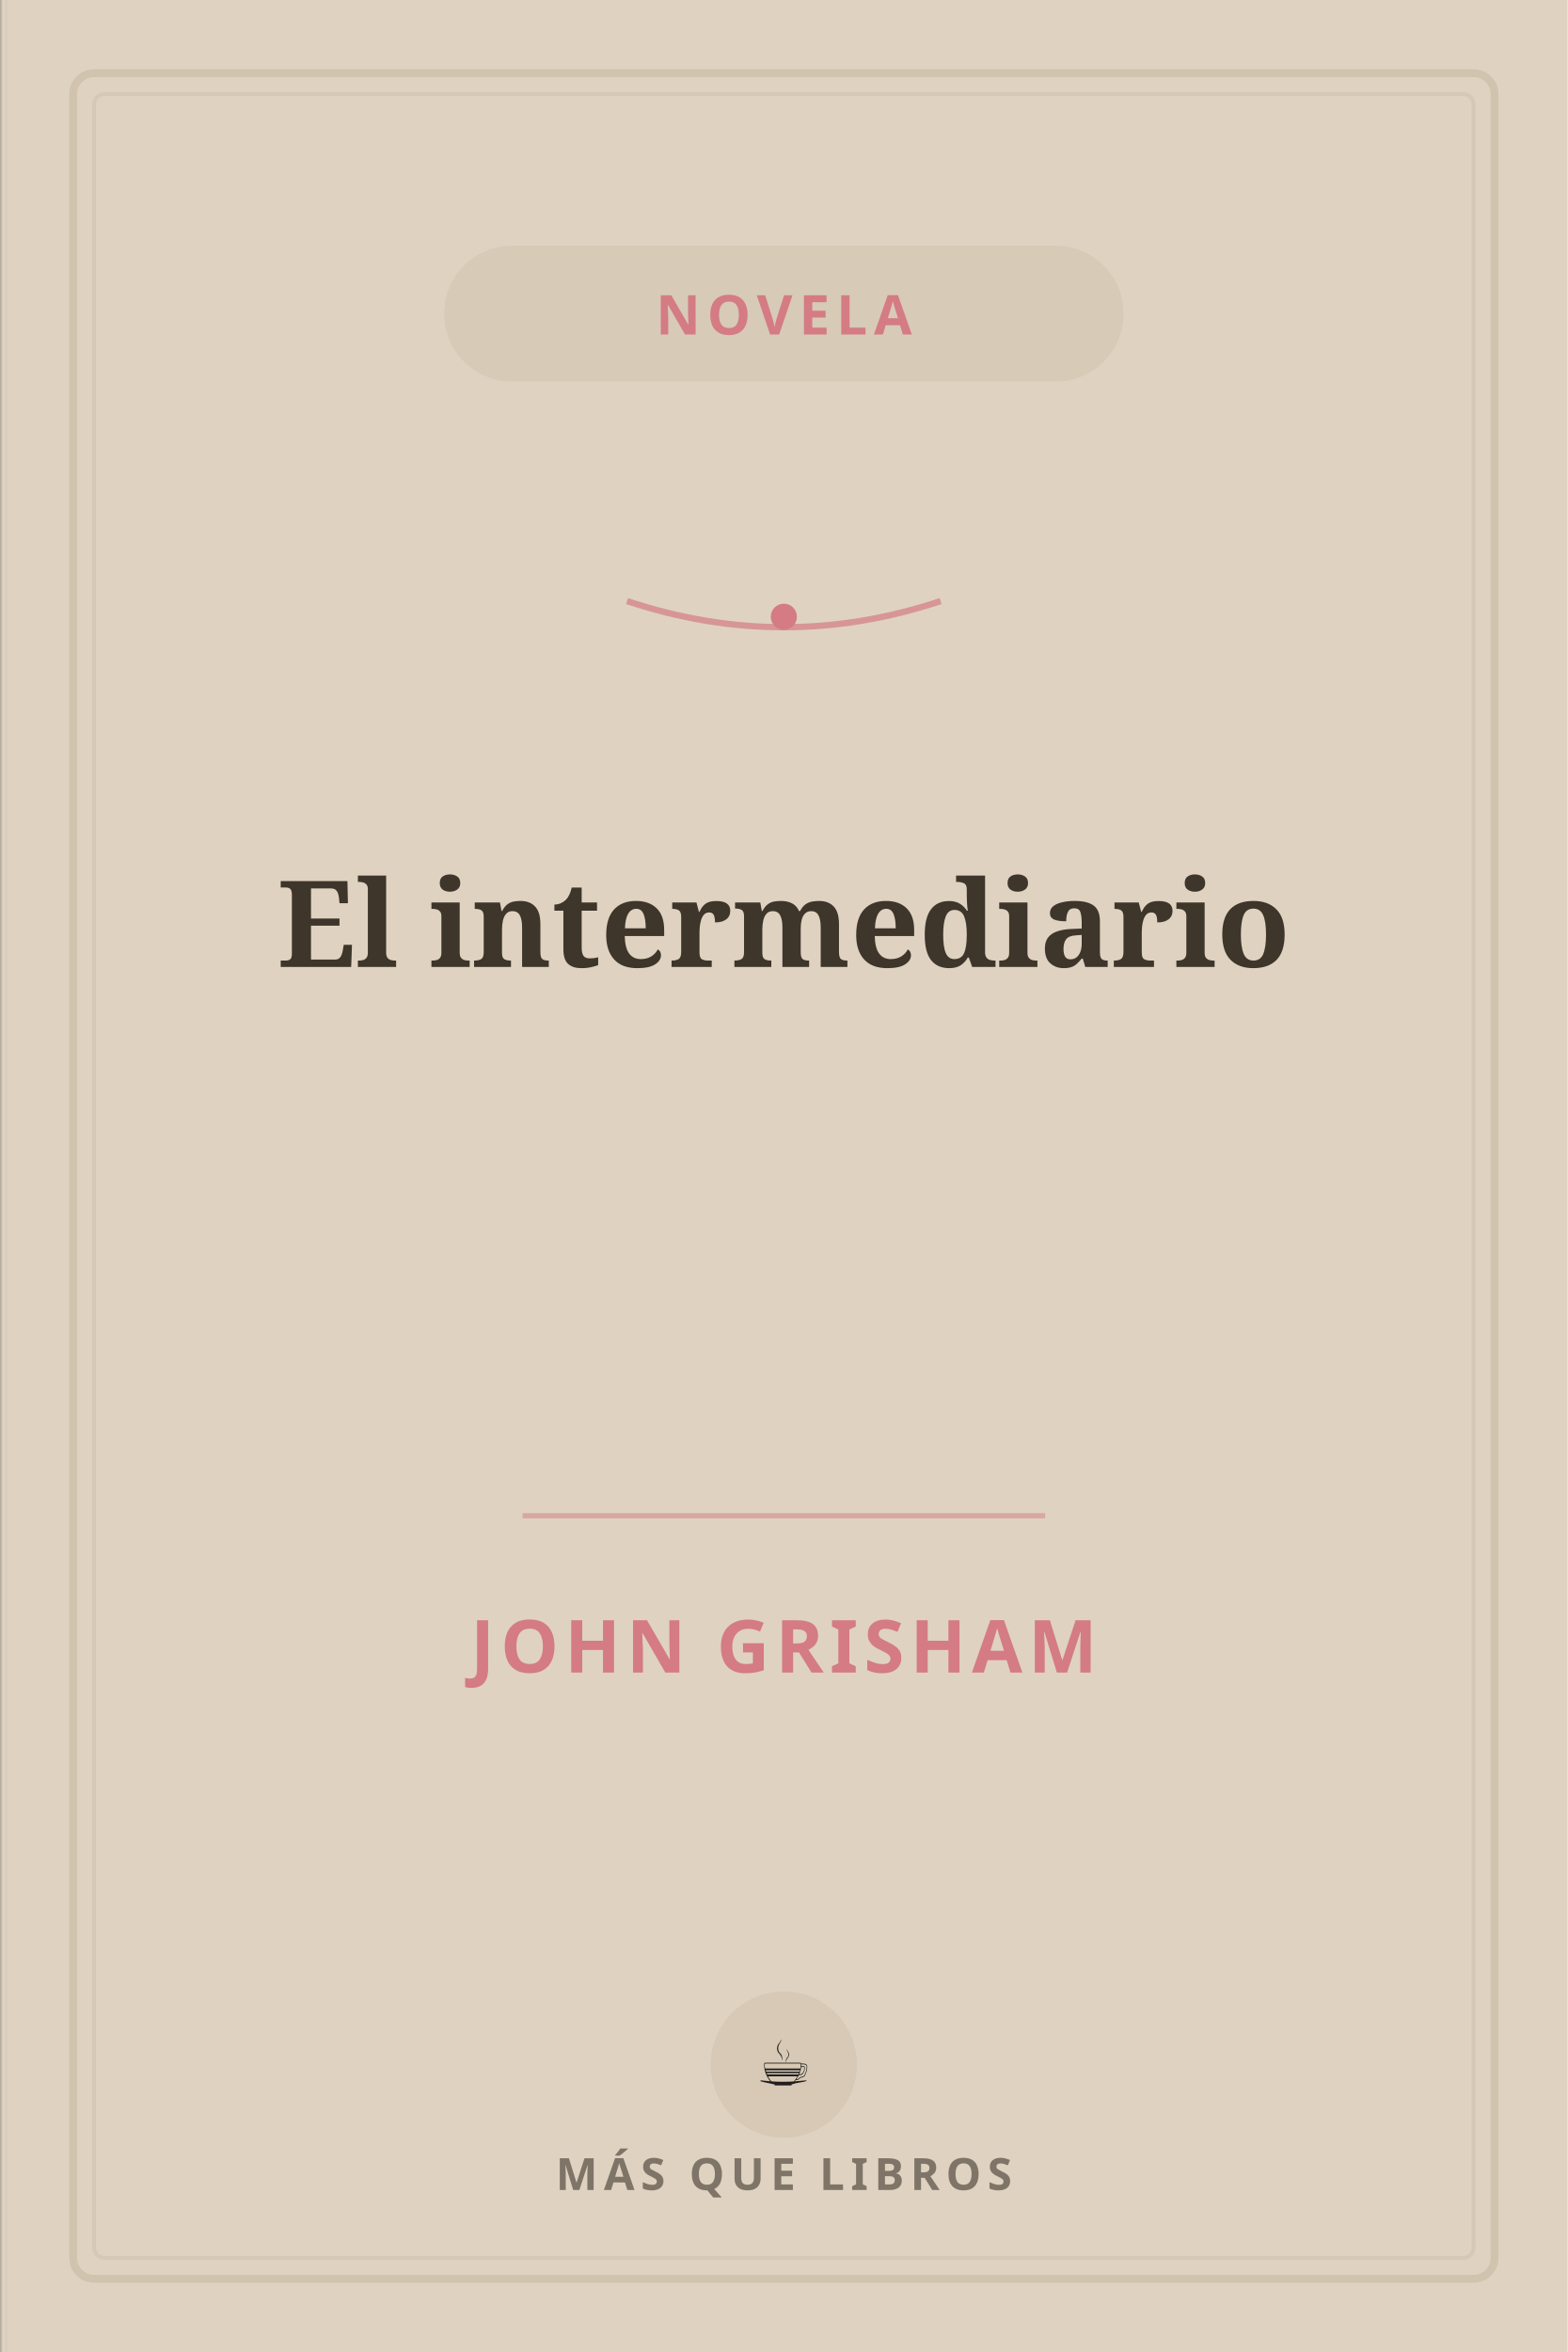
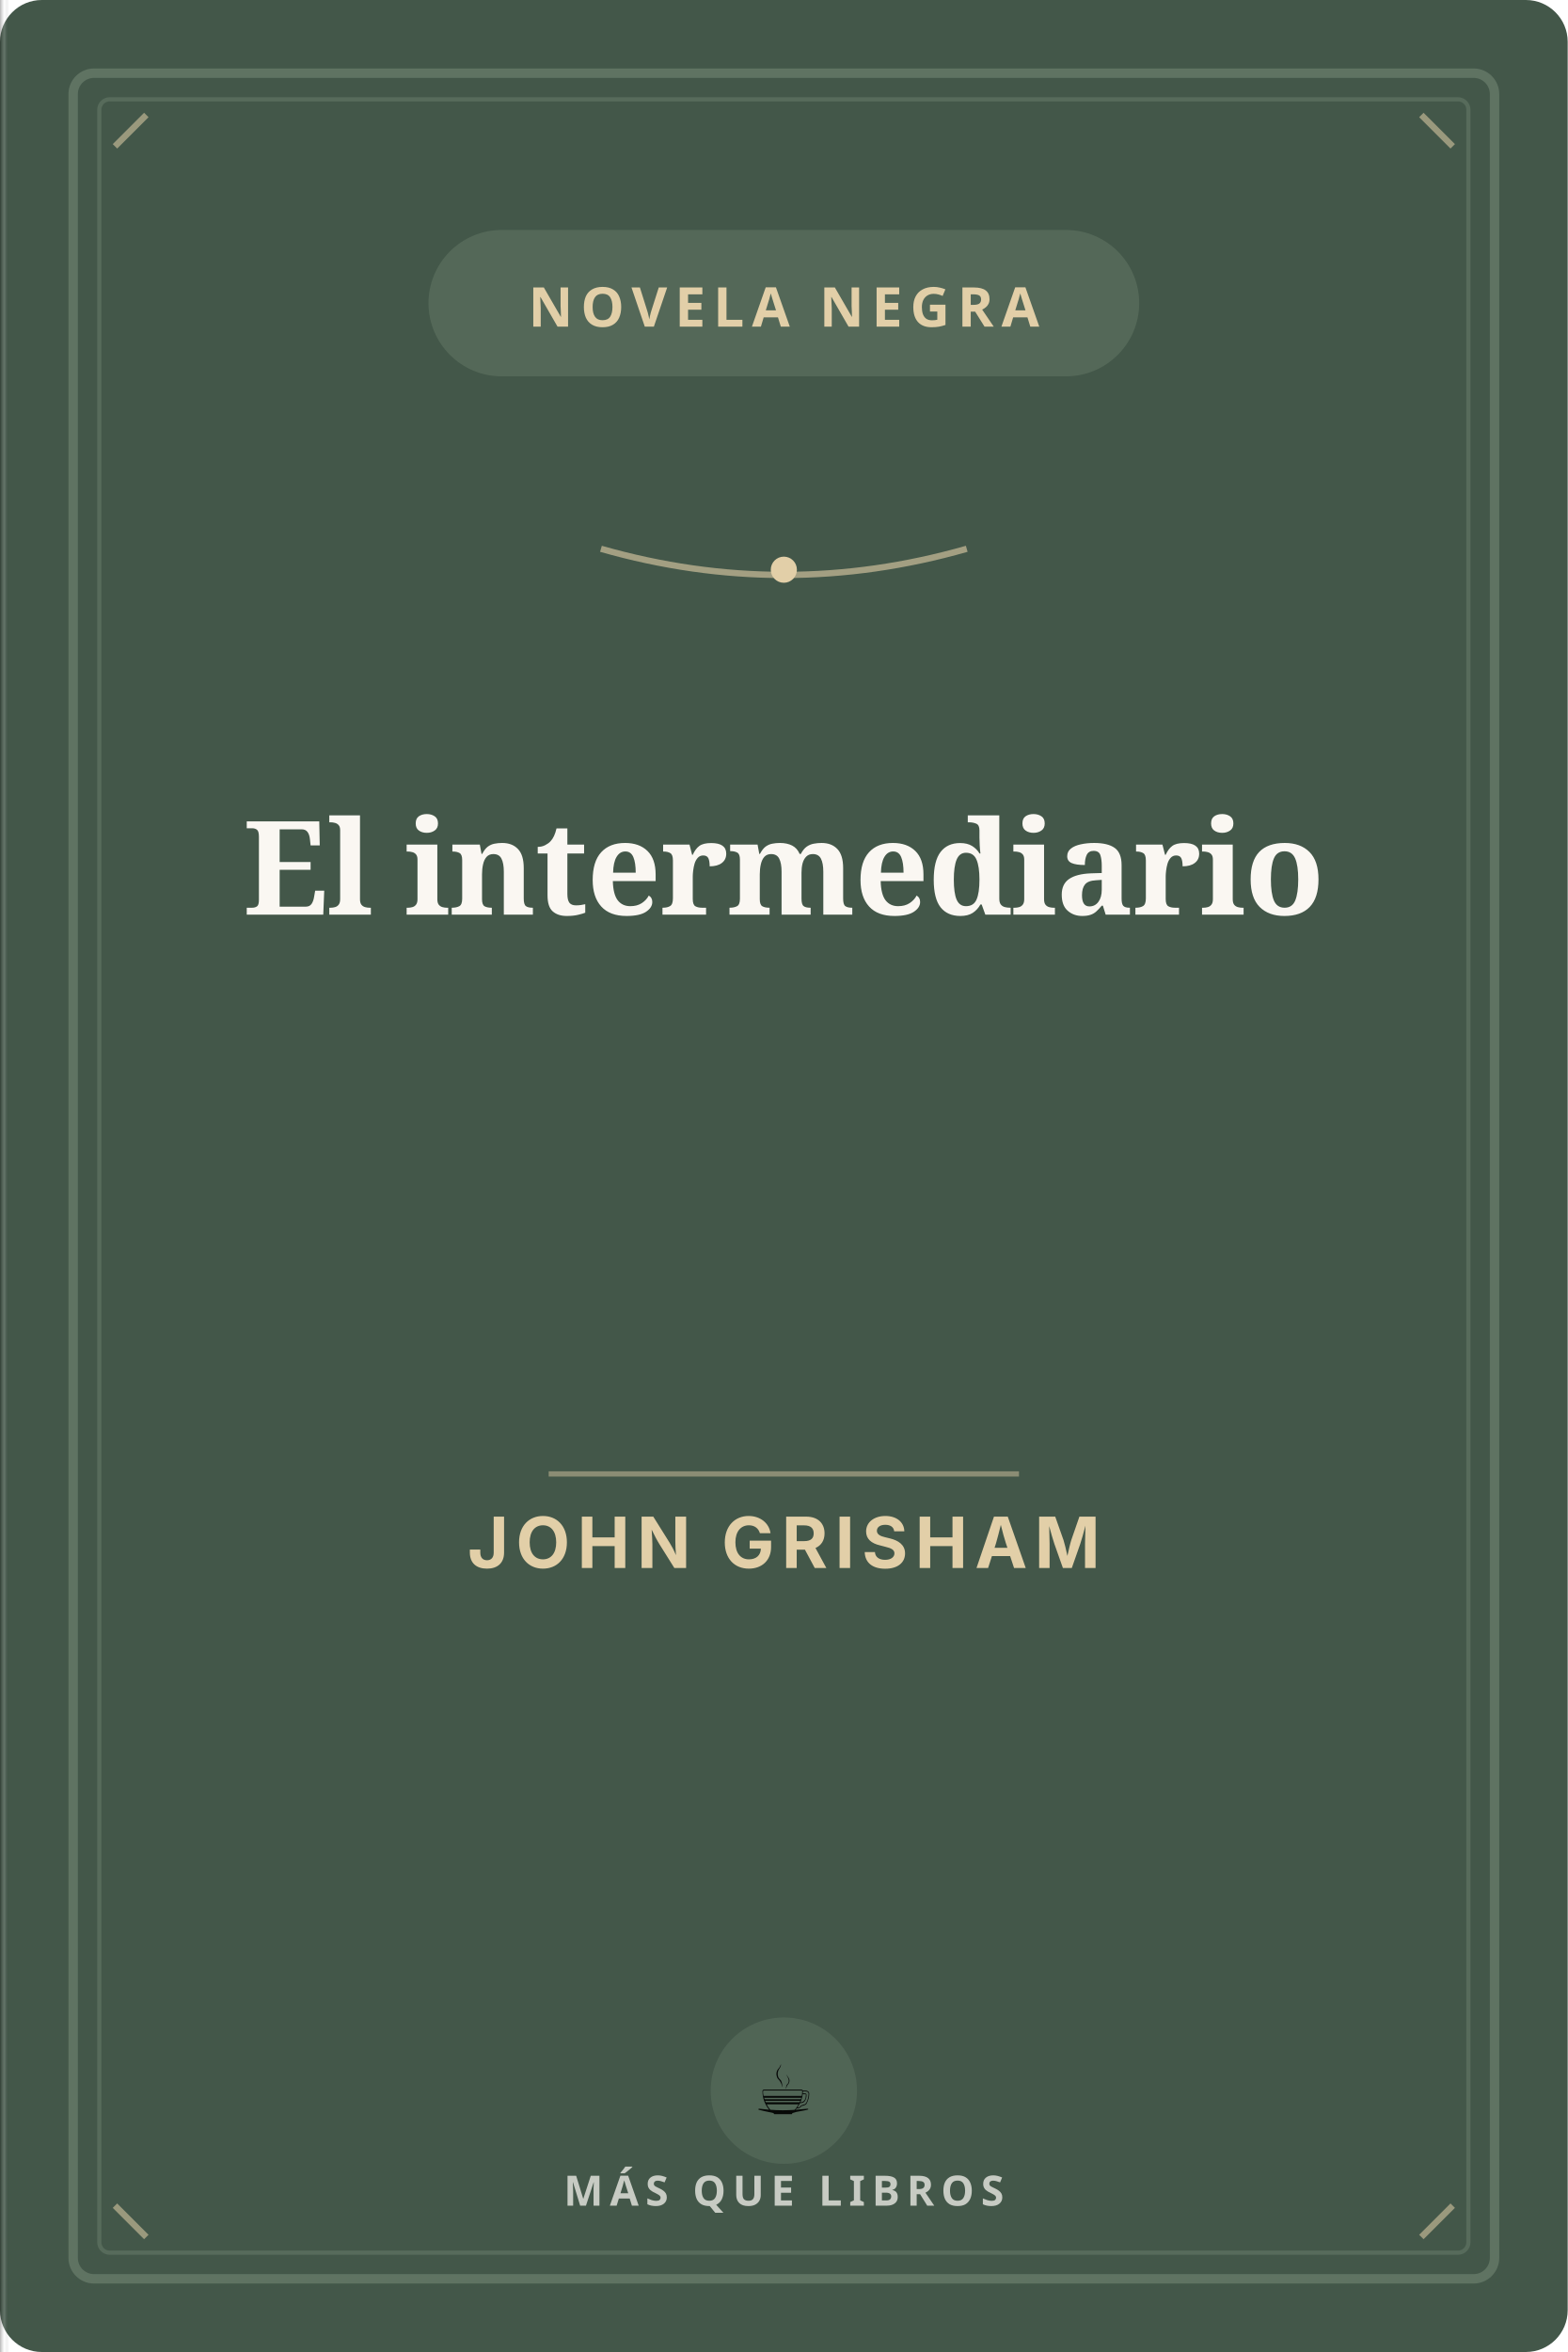
<svg xmlns="http://www.w3.org/2000/svg" viewBox="0 0 300 450" width="300" height="450">
  <defs>
    <linearGradient id="spineShade" x1="0" y1="0" x2="1" y2="0">
-       <stop offset="0%" stop-color="rgba(0,0,0,0.22)" />
-       <stop offset="3%" stop-color="rgba(255,255,255,0.15)" />
-       <stop offset="6%" stop-color="rgba(0,0,0,0)" />
+       <stop offset="0%" stop-color="rgba(0,0,0,0.28)" />
+       <stop offset="4%" stop-color="rgba(255,255,255,0.18)" />
+       <stop offset="8%" stop-color="rgba(0,0,0,0)" />
    </linearGradient>
-     <linearGradient id="bgGrad" x1="0" y1="0" x2="0" y2="1">
-       <stop offset="0%" stop-color="#DFD2C0" />
-       <stop offset="100%" stop-color="#DFD2C0" />
+     <linearGradient id="pageShimmer" x1="0" y1="0" x2="0" y2="1">
+       <stop offset="0%" stop-color="#435749" />
+       <stop offset="100%" stop-color="#435749" />
    </linearGradient>
  </defs>
-   <rect width="300" height="450" fill="url(#bgGrad)" />
-   <rect x="14" y="14" width="272" height="422" rx="4" fill="none" stroke="#C9B9A3" stroke-width="1.5" opacity="0.6" />
-   <rect x="18" y="18" width="264" height="414" rx="2" fill="none" stroke="#C9B9A3" stroke-width="0.75" opacity="0.4" />
-   <g transform="translate(150, 60)">
-     <rect x="-65" y="-13" width="130" height="26" rx="13" fill="#C9B9A3" opacity="0.35" />
-     <text x="0" y="4" font-family="'Nunito Sans', sans-serif" font-size="10.5" font-weight="800" letter-spacing="0.12em" fill="#D47B84" text-anchor="middle">NOVELA</text>
+   <rect width="300" height="450" rx="8" fill="url(#pageShimmer)" />
+   <rect x="14" y="14" width="272" height="422" rx="4" fill="none" stroke="#6E8270" stroke-width="1.8" opacity="0.65" />
+   <rect x="19" y="19" width="262" height="412" rx="2" fill="none" stroke="#6E8270" stroke-width="0.8" opacity="0.45" />
+   <path d="M22 28 L28 22 M278 28 L272 22 M22 422 L28 428 M278 422 L272 428" stroke="#E2CFA8" stroke-width="1.2" opacity="0.55" />
+   <g transform="translate(150, 58)">
+     <rect x="-68" y="-14" width="136" height="28" rx="14" fill="rgba(110, 130, 112, 0.4)" />
+     <text x="0" y="4.5" font-family="'Nunito Sans', sans-serif" font-size="10.5" font-weight="800" letter-spacing="0.14em" fill="#E2CFA8" text-anchor="middle">NOVELA NEGRA</text>
  </g>
-   <path d="M120 115 Q150 125 180 115" stroke="#D47B84" stroke-width="1.2" fill="none" opacity="0.7" />
-   <circle cx="150" cy="118" r="2.5" fill="#D47B84" />
+   <path d="M115 105 Q150 115 185 105" stroke="#E2CFA8" stroke-width="1.2" fill="none" opacity="0.6" />
+   <circle cx="150" cy="109" r="2.5" fill="#E2CFA8" />
  <g>
-     <text x="150" y="185" font-family="'Fraunces', Georgia, serif" font-size="23" font-weight="600" fill="#3E352B" text-anchor="middle">El intermediario</text>
+     <text x="150" y="175" font-family="'Fraunces', Georgia, serif" font-size="25" font-weight="600" fill="#FAF7F2" text-anchor="middle" letter-spacing="-0.01em">El intermediario</text>
  </g>
-   <line x1="100" y1="290" x2="200" y2="290" stroke="#D47B84" stroke-width="1" opacity="0.5" />
+   <line x1="105" y1="282" x2="195" y2="282" stroke="#E2CFA8" stroke-width="1" opacity="0.45" />
  <g>
-     <text x="150" y="320" font-family="'Nunito Sans', sans-serif" font-size="14" font-weight="700" letter-spacing="0.08em" fill="#D47B84" text-anchor="middle">JOHN GRISHAM</text>
+     <text x="150" y="300" font-family="'Nunito Sans', -apple-system, sans-serif" font-size="13.5" font-weight="700" letter-spacing="0.1em" fill="#E2CFA8" text-anchor="middle">JOHN GRISHAM</text>
  </g>
-   <g transform="translate(150, 395)" opacity="0.85">
-     <circle cx="0" cy="0" r="14" fill="#C9B9A3" opacity="0.4" />
-     <text x="0" y="4" font-size="12" text-anchor="middle">☕</text>
-     <text x="0" y="24" font-family="'Nunito Sans', sans-serif" font-size="8.5" font-weight="700" letter-spacing="0.14em" fill="#3E352B" opacity="0.7" text-anchor="middle">MÁS QUE LIBROS</text>
+   <g transform="translate(150, 400)" opacity="0.9">
+     <circle cx="0" cy="0" r="14" fill="#6E8270" opacity="0.35" />
+     <text x="0" y="4.5" font-size="13" text-anchor="middle">☕</text>
+     <text x="0" y="22" font-family="'Nunito Sans', sans-serif" font-size="8" font-weight="800" letter-spacing="0.16em" fill="#FAF7F2" opacity="0.8" text-anchor="middle">MÁS QUE LIBROS</text>
  </g>
-   <rect width="24" height="450" fill="url(#spineShade)" />
+   <rect width="22" height="450" fill="url(#spineShade)" />
</svg>
